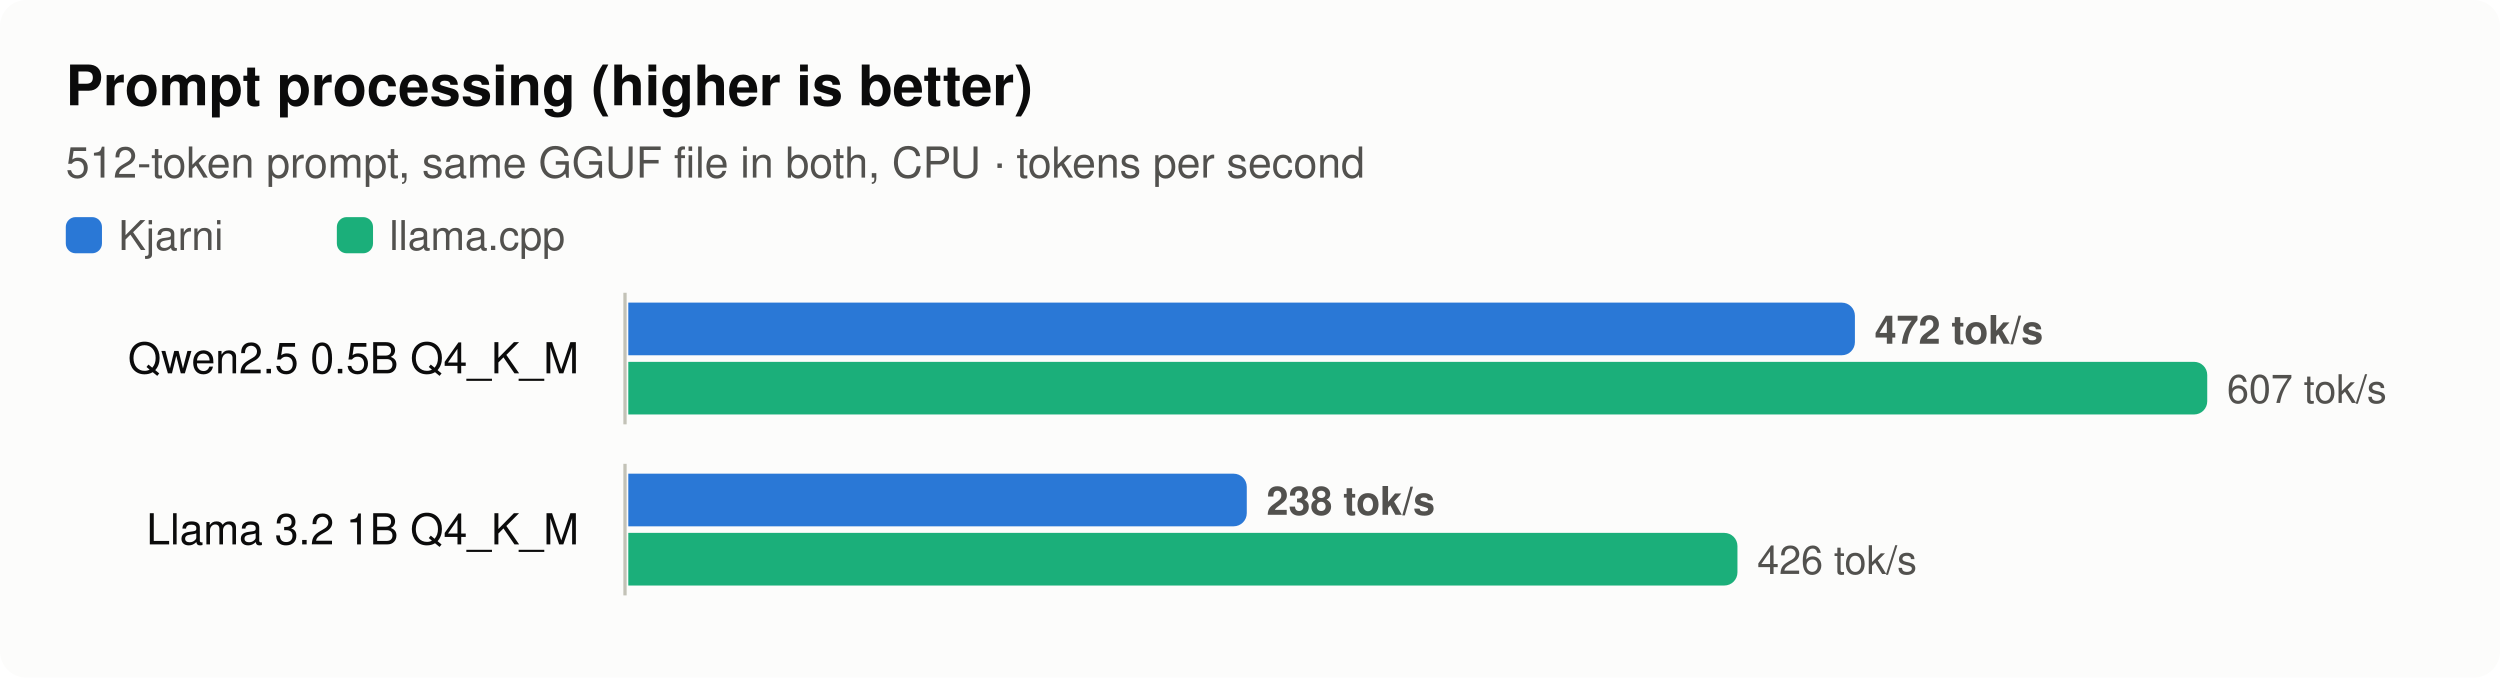
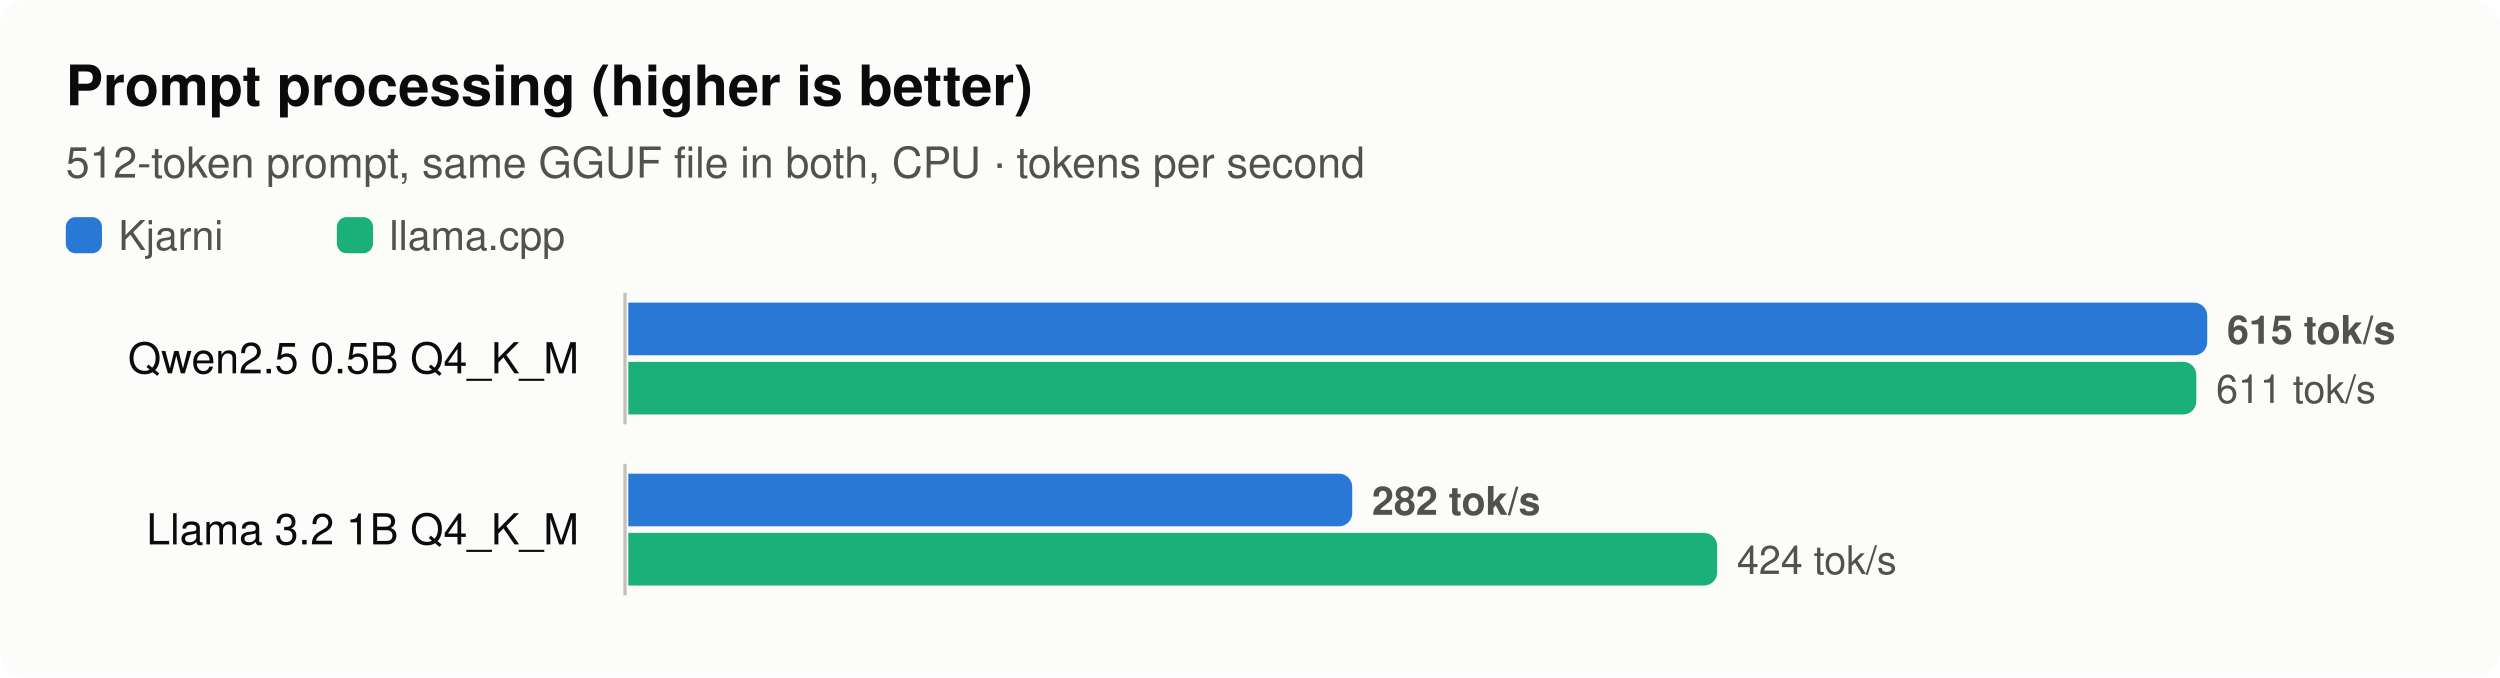
<svg xmlns="http://www.w3.org/2000/svg" width="760" height="206" viewBox="0 0 760 206" font-family="-apple-system, BlinkMacSystemFont, 'Segoe UI', Helvetica, Arial, sans-serif" role="img" aria-label="Prompt processing (higher is better)">
  <rect width="760" height="206" rx="8" fill="#fcfcfb" />
  <text x="20" y="32" font-size="17" font-weight="600" fill="#0b0b0b">Prompt processing (higher is better)</text>
  <text x="20" y="54" font-size="13" fill="#52514e">512-token prompt, same GGUF file in both, CPU · tokens per second</text>
  <rect x="20" y="66" width="11" height="11" rx="3" fill="#2a78d6" />
  <text x="36" y="76" font-size="12.5" fill="#52514e">Kjarni</text>
  <rect x="102.4" y="66" width="11" height="11" rx="3" fill="#1baf7a" />
  <text x="118.4" y="76" font-size="12.5" fill="#52514e">llama.cpp</text>
  <text x="176" y="113.5" text-anchor="end" font-size="13" fill="#0b0b0b">Qwen2.5 0.5B Q4_K_M</text>
  <line x1="190" y1="89" x2="190" y2="129" stroke="#c3c2b7" stroke-width="1" />
-   <path d="M191,92 h368.894 a4,4 0 0 1 4,4 v8 a4,4 0 0 1 -4,4 h-368.894 z" fill="#2a78d6" />
-   <text x="569.894" y="104.5" font-size="12" fill="#52514e" font-weight="600">472 tok/s</text>
-   <path d="M191,110 h476 a4,4 0 0 1 4,4 v8 a4,4 0 0 1 -4,4 h-476 z" fill="#1baf7a" />
-   <text x="677.0" y="122.5" font-size="12" fill="#52514e">607 tok/s</text>
+   <path d="M191,92 h476 a4,4 0 0 1 4,4 v8 a4,4 0 0 1 -4,4 h-476 z" fill="#2a78d6" />
+   <text x="677.0" y="104.5" font-size="12" fill="#52514e" font-weight="600">615 tok/s</text>
+   <path d="M191,110 h472.685 a4,4 0 0 1 4,4 v8 a4,4 0 0 1 -4,4 h-472.685 z" fill="#1baf7a" />
+   <text x="673.685" y="122.5" font-size="12" fill="#52514e">611 tok/s</text>
  <text x="176" y="165.5" text-anchor="end" font-size="13" fill="#0b0b0b">Llama 3.2 1B Q4_K_M</text>
  <line x1="190" y1="141" x2="190" y2="181" stroke="#c3c2b7" stroke-width="1" />
-   <path d="M191,144 h184.02 a4,4 0 0 1 4,4 v8 a4,4 0 0 1 -4,4 h-184.02 z" fill="#2a78d6" />
-   <text x="385.02" y="156.5" font-size="12" fill="#52514e" font-weight="600">238 tok/s</text>
-   <path d="M191,162 h333.184 a4,4 0 0 1 4,4 v8 a4,4 0 0 1 -4,4 h-333.184 z" fill="#1baf7a" />
-   <text x="534.184" y="174.5" font-size="12" fill="#52514e">426 tok/s</text>
+   <path d="M191,144 h216.072 a4,4 0 0 1 4,4 v8 a4,4 0 0 1 -4,4 h-216.072 z" fill="#2a78d6" />
+   <text x="417.072" y="156.5" font-size="12" fill="#52514e" font-weight="600">282 tok/s</text>
+   <path d="M191,162 h327.025 a4,4 0 0 1 4,4 v8 a4,4 0 0 1 -4,4 h-327.025 z" fill="#1baf7a" />
+   <text x="528.025" y="174.5" font-size="12" fill="#52514e">424 tok/s</text>
</svg>
